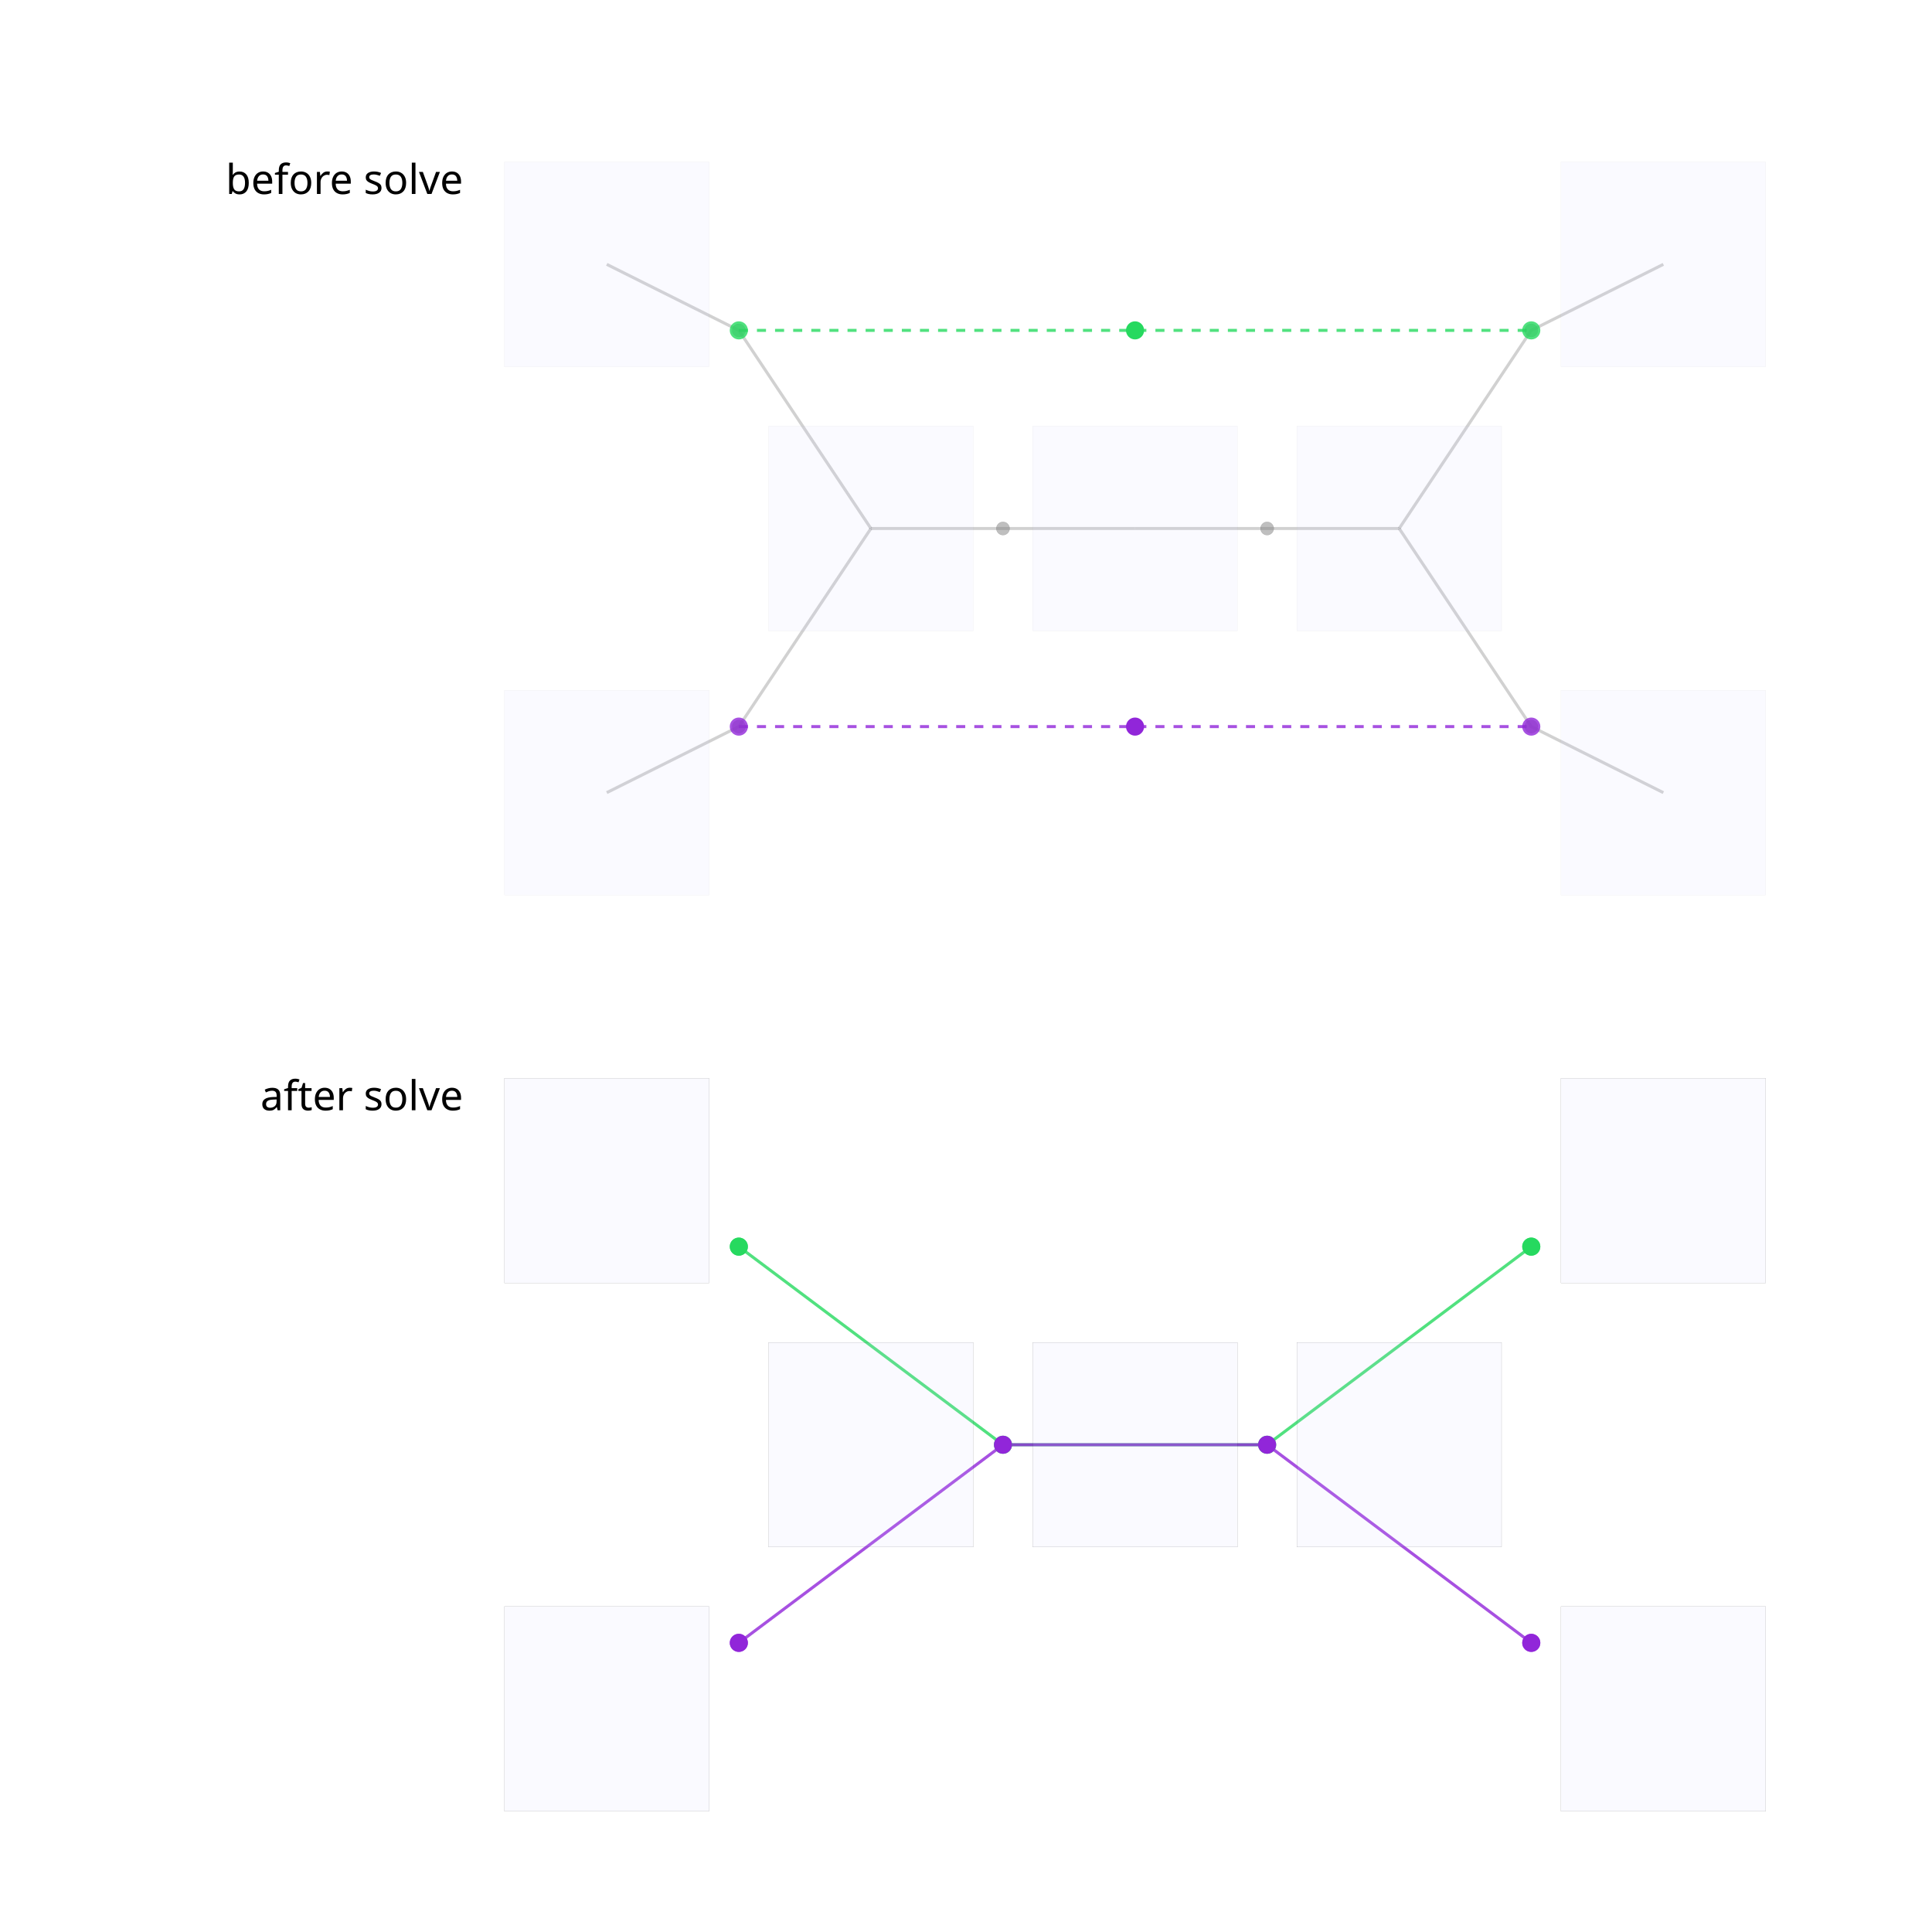
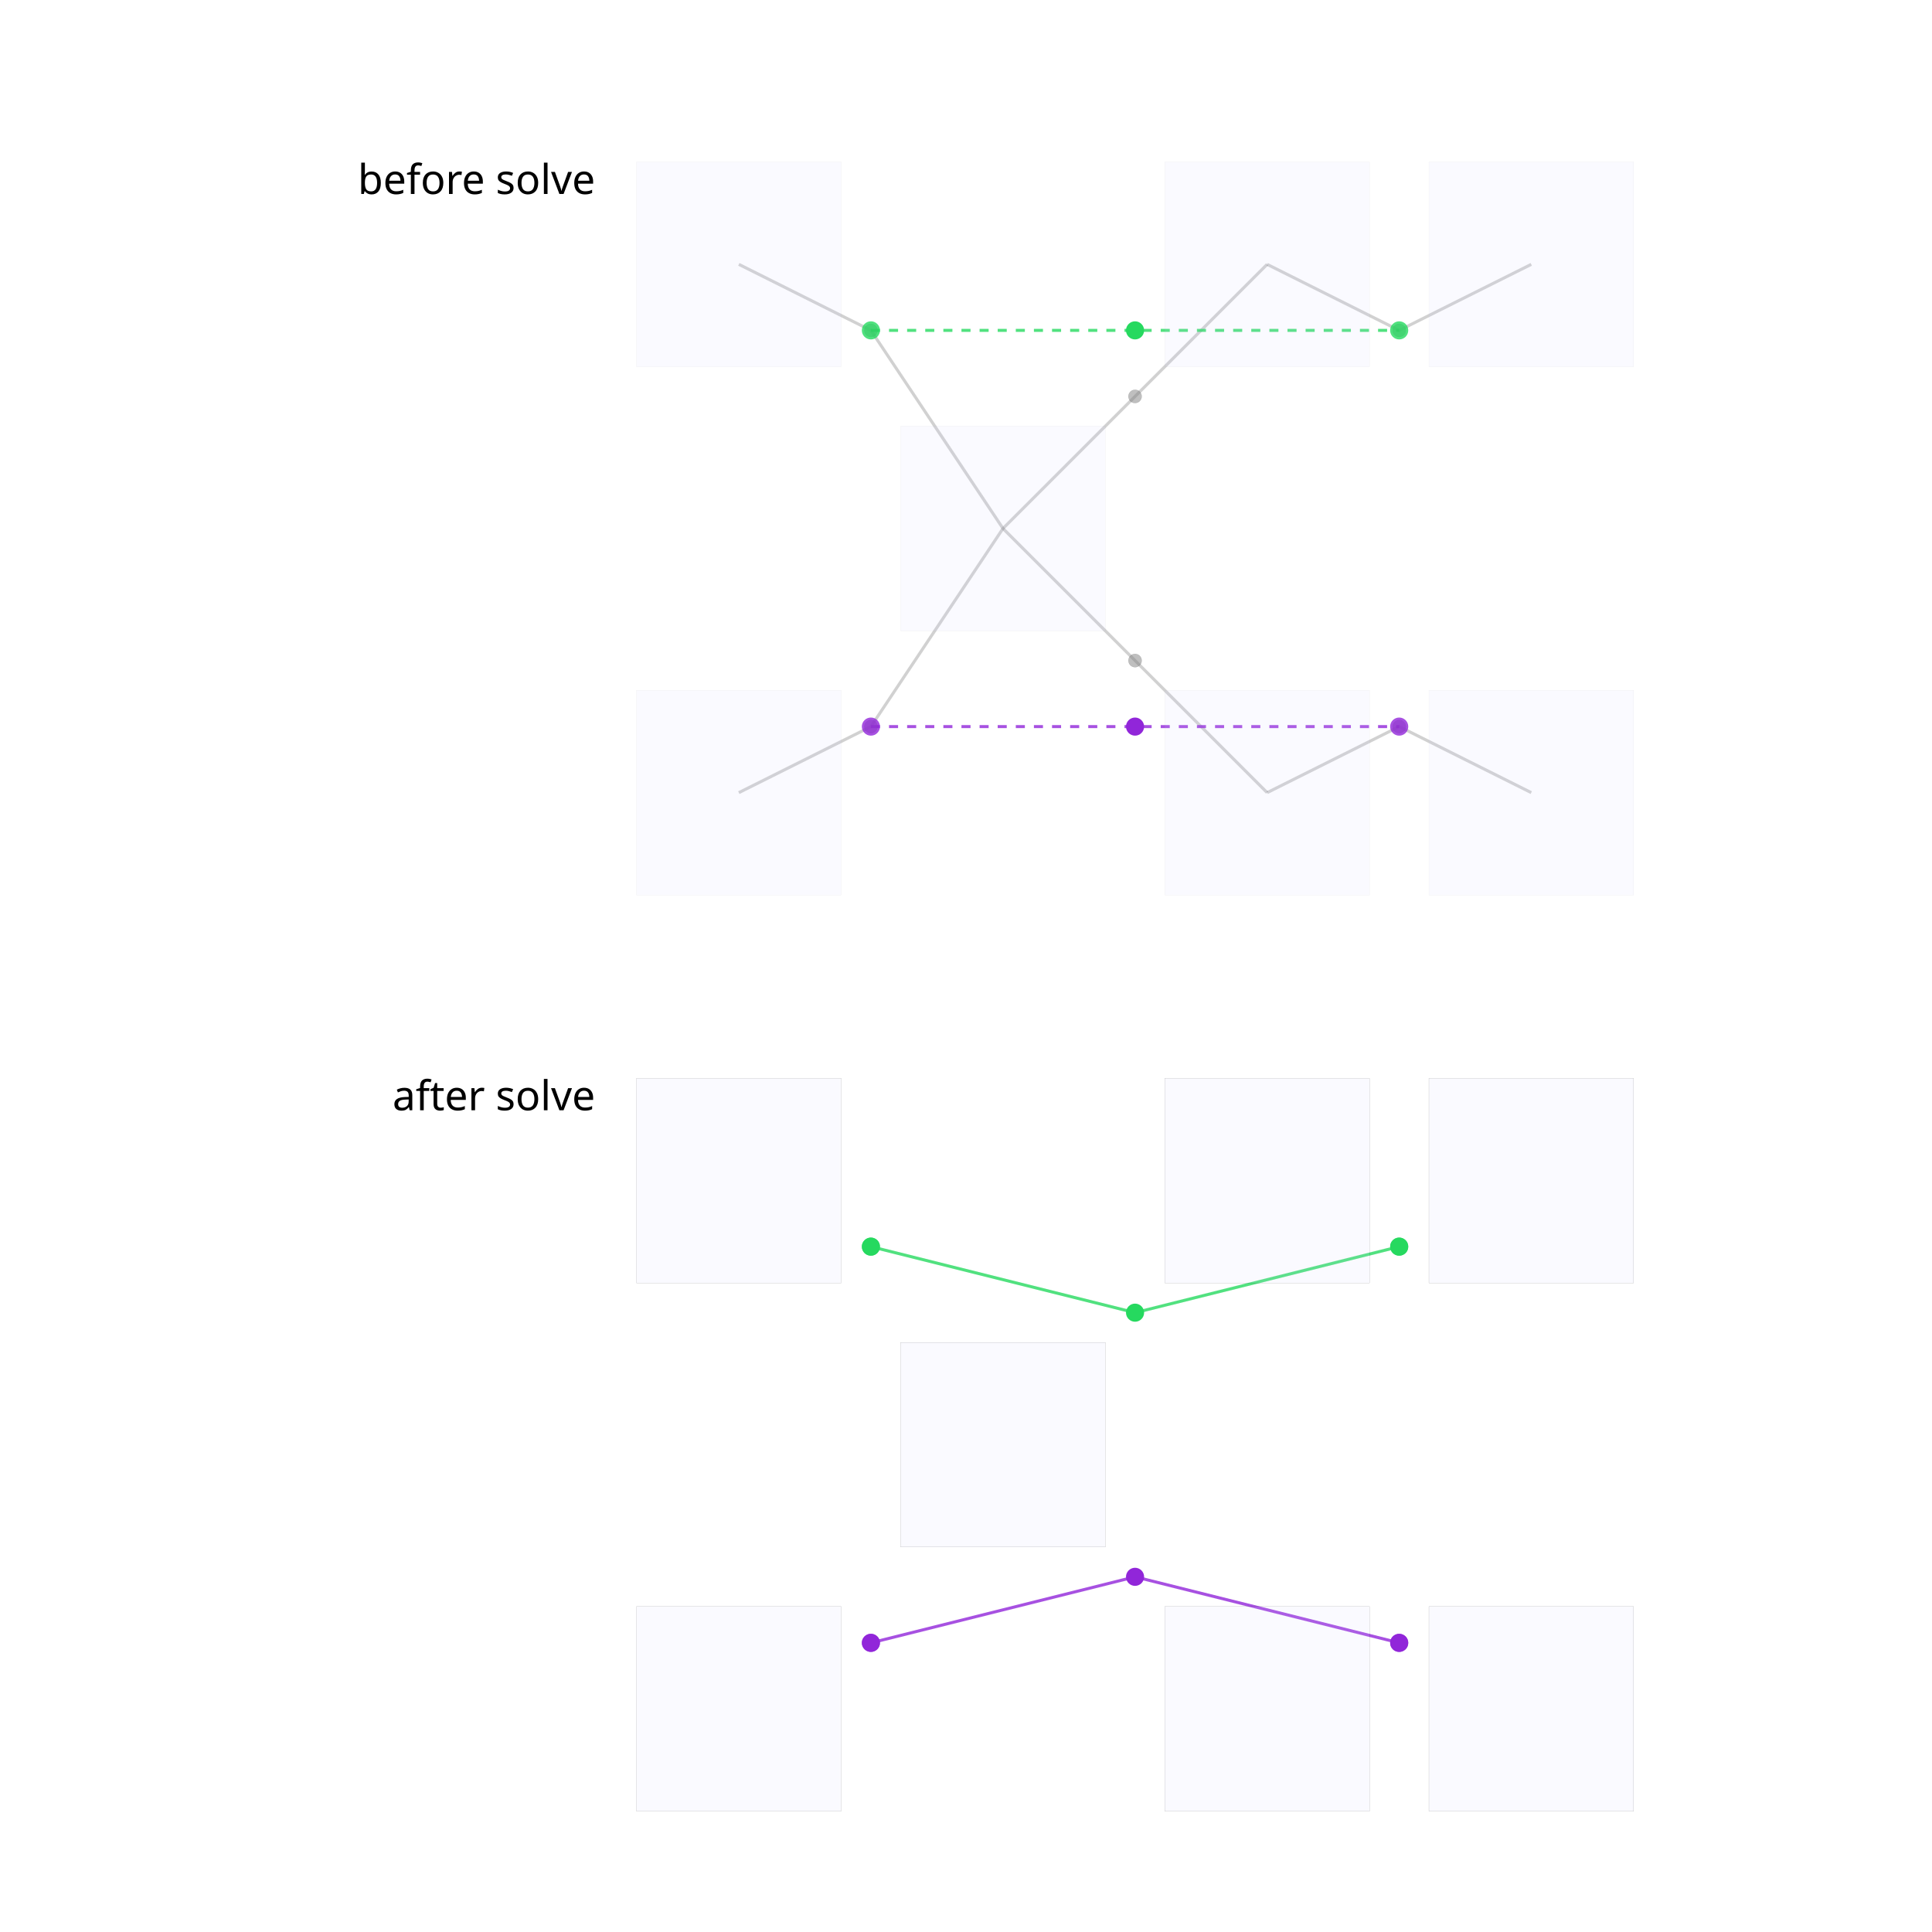
<svg xmlns="http://www.w3.org/2000/svg" width="640" height="640" viewBox="0 0 640 640">
  <rect width="100%" height="100%" fill="white" />
  <g>
-     <polyline data-points="0,4 1,3.5 2,2" data-type="line" data-label="" points="200.996,87.566 244.747,109.441 288.498,175.068" fill="none" stroke="rgba(100, 100, 100, 0.3)" stroke-width="1px" />
+     <polyline data-points="0,4 1,3.5 2,2" data-type="line" data-label="" points="244.747,87.566 288.498,109.441 332.249,175.068" fill="none" stroke="rgba(100, 100, 100, 0.3)" stroke-width="1px" />
  </g>
  <g>
-     <polyline data-points="0,0 1,0.5 2,2" data-type="line" data-label="" points="200.996,262.57 244.747,240.694 288.498,175.068" fill="none" stroke="rgba(100, 100, 100, 0.3)" stroke-width="1px" />
+     <polyline data-points="0,0 1,0.5 2,2" data-type="line" data-label="" points="244.747,262.57 288.498,240.694 332.249,175.068" fill="none" stroke="rgba(100, 100, 100, 0.3)" stroke-width="1px" />
  </g>
  <g>
-     <polyline data-points="2,2 3,2 4,2" data-type="line" data-label="" points="288.498,175.068 332.249,175.068 376,175.068" fill="none" stroke="rgba(100, 100, 100, 0.3)" stroke-width="1px" />
+     <polyline data-points="2,2 3,3 4,4" data-type="line" data-label="" points="332.249,175.068 376,131.317 419.751,87.566" fill="none" stroke="rgba(100, 100, 100, 0.3)" stroke-width="1px" />
  </g>
  <g>
-     <polyline data-points="4,2 5,2 6,2" data-type="line" data-label="" points="376,175.068 419.751,175.068 463.502,175.068" fill="none" stroke="rgba(100, 100, 100, 0.3)" stroke-width="1px" />
+     <polyline data-points="2,2 3,1 4,0" data-type="line" data-label="" points="332.249,175.068 376,218.819 419.751,262.57" fill="none" stroke="rgba(100, 100, 100, 0.3)" stroke-width="1px" />
  </g>
  <g>
-     <polyline data-points="6,2 7,3.5 8,4" data-type="line" data-label="" points="463.502,175.068 507.253,109.441 551.004,87.566" fill="none" stroke="rgba(100, 100, 100, 0.3)" stroke-width="1px" />
+     <polyline data-points="4,4 5,3.5 6,4" data-type="line" data-label="" points="419.751,87.566 463.502,109.441 507.253,87.566" fill="none" stroke="rgba(100, 100, 100, 0.3)" stroke-width="1px" />
  </g>
  <g>
-     <polyline data-points="6,2 7,0.5 8,0" data-type="line" data-label="" points="463.502,175.068 507.253,240.694 551.004,262.57" fill="none" stroke="rgba(100, 100, 100, 0.3)" stroke-width="1px" />
+     <polyline data-points="4,0 5,0.5 6,0" data-type="line" data-label="" points="419.751,262.57 463.502,240.694 507.253,262.57" fill="none" stroke="rgba(100, 100, 100, 0.3)" stroke-width="1px" />
  </g>
  <g>
-     <polyline data-points="1,3.5 7,3.5" data-type="line" data-label="route-a" points="244.747,109.441 507.253,109.441" fill="none" stroke="hsla(139, 70%, 50%, 0.8)" stroke-width="1px" stroke-dasharray="3 3" />
+     <polyline data-points="1,3.5 5,3.5" data-type="line" data-label="route-a" points="288.498,109.441 463.502,109.441" fill="none" stroke="hsla(139, 70%, 50%, 0.8)" stroke-width="1px" stroke-dasharray="3 3" />
  </g>
  <g>
-     <polyline data-points="1,0.5 7,0.5" data-type="line" data-label="route-b" points="244.747,240.694 507.253,240.694" fill="none" stroke="hsla(276, 70%, 50%, 0.8)" stroke-width="1px" stroke-dasharray="3 3" />
+     <polyline data-points="1,0.5 5,0.5" data-type="line" data-label="route-b" points="288.498,240.694 463.502,240.694" fill="none" stroke="hsla(276, 70%, 50%, 0.8)" stroke-width="1px" stroke-dasharray="3 3" />
  </g>
  <g>
-     <polyline data-points="1,-3.4375 3,-4.9375" data-type="line" data-label="route: route-a region: region-2" points="244.747,412.964 332.249,478.591" fill="none" stroke="hsla(139, 70%, 50%, 0.8)" stroke-width="1px" />
+     <polyline data-points="1,-3.4375 3,-3.9375" data-type="line" data-label="route: route-a region: region-2" points="288.498,412.964 376,434.84" fill="none" stroke="hsla(139, 70%, 50%, 0.8)" stroke-width="1px" />
  </g>
  <g>
-     <polyline data-points="1,-6.4375 3,-4.9375" data-type="line" data-label="route: route-b region: region-2" points="244.747,544.217 332.249,478.591" fill="none" stroke="hsla(276, 70%, 50%, 0.8)" stroke-width="1px" />
+     <polyline data-points="1,-6.4375 3,-5.9375" data-type="line" data-label="route: route-b region: region-2" points="288.498,544.217 376,522.342" fill="none" stroke="hsla(276, 70%, 50%, 0.8)" stroke-width="1px" />
  </g>
  <g>
-     <polyline data-points="3,-4.9375 5,-4.9375" data-type="line" data-label="route: route-a region: region-3" points="332.249,478.591 419.751,478.591" fill="none" stroke="hsla(139, 70%, 50%, 0.8)" stroke-width="1px" />
+     <polyline data-points="3,-3.9375 5,-3.4375" data-type="line" data-label="route: route-a region: region-3" points="376,434.84 463.502,412.964" fill="none" stroke="hsla(139, 70%, 50%, 0.8)" stroke-width="1px" />
  </g>
  <g>
-     <polyline data-points="3,-4.9375 5,-4.9375" data-type="line" data-label="route: route-b region: region-3" points="332.249,478.591 419.751,478.591" fill="none" stroke="hsla(276, 70%, 50%, 0.8)" stroke-width="1px" />
+     <polyline data-points="3,-5.9375 5,-6.4375" data-type="line" data-label="route: route-b region: region-4" points="376,522.342 463.502,544.217" fill="none" stroke="hsla(276, 70%, 50%, 0.8)" stroke-width="1px" />
  </g>
  <g>
-     <polyline data-points="5,-4.9375 7,-3.4375" data-type="line" data-label="route: route-a region: region-4" points="419.751,478.591 507.253,412.964" fill="none" stroke="hsla(139, 70%, 50%, 0.8)" stroke-width="1px" />
+     <rect data-type="rect" data-label="region: region-0 net: 0 cost: 0.000 congestion: 0.000 same layer X: 0 trans X: 0 entry exit X: 0" data-x="0" data-y="4" x="210.84" y="53.659" width="67.814" height="67.814" fill="rgba(200, 200, 255, 0.1)" stroke="rgba(128, 128, 128, 0.5)" stroke-width="0.023" />
  </g>
  <g>
-     <polyline data-points="5,-4.9375 7,-6.4375" data-type="line" data-label="route: route-b region: region-4" points="419.751,478.591 507.253,544.217" fill="none" stroke="hsla(276, 70%, 50%, 0.8)" stroke-width="1px" />
+     <rect data-type="rect" data-label="region: region-1 net: 0 cost: 0.000 congestion: 0.000 same layer X: 0 trans X: 0 entry exit X: 0" data-x="0" data-y="0" x="210.84" y="228.663" width="67.814" height="67.814" fill="rgba(200, 200, 255, 0.1)" stroke="rgba(128, 128, 128, 0.5)" stroke-width="0.023" />
  </g>
  <g>
-     <rect data-type="rect" data-label="region: region-0 net: 0 cost: 0.000 congestion: 0.000 same layer X: 0 trans X: 0 entry exit X: 0" data-x="0" data-y="4" x="167.089" y="53.659" width="67.814" height="67.814" fill="rgba(200, 200, 255, 0.1)" stroke="rgba(128, 128, 128, 0.5)" stroke-width="0.023" />
+     <rect data-type="rect" data-label="region: region-2 net: free cost: 0.000 congestion: 0.000 same layer X: 0 trans X: 0 entry exit X: 0" data-x="2" data-y="2" x="298.342" y="141.161" width="67.814" height="67.814" fill="rgba(200, 200, 255, 0.1)" stroke="rgba(128, 128, 128, 0.5)" stroke-width="0.023" />
  </g>
  <g>
-     <rect data-type="rect" data-label="region: region-1 net: 0 cost: 0.000 congestion: 0.000 same layer X: 0 trans X: 0 entry exit X: 0" data-x="0" data-y="0" x="167.089" y="228.663" width="67.814" height="67.814" fill="rgba(200, 200, 255, 0.1)" stroke="rgba(128, 128, 128, 0.5)" stroke-width="0.023" />
+     <rect data-type="rect" data-label="region: region-3 net: free cost: 0.000 congestion: 0.000 same layer X: 0 trans X: 0 entry exit X: 0" data-x="4" data-y="4" x="385.844" y="53.659" width="67.814" height="67.814" fill="rgba(200, 200, 255, 0.1)" stroke="rgba(128, 128, 128, 0.5)" stroke-width="0.023" />
  </g>
  <g>
-     <rect data-type="rect" data-label="region: region-2 net: free cost: 0.000 congestion: 0.000 same layer X: 0 trans X: 0 entry exit X: 0" data-x="2" data-y="2" x="254.591" y="141.161" width="67.814" height="67.814" fill="rgba(200, 200, 255, 0.1)" stroke="rgba(128, 128, 128, 0.5)" stroke-width="0.023" />
+     <rect data-type="rect" data-label="region: region-4 net: free cost: 0.000 congestion: 0.000 same layer X: 0 trans X: 0 entry exit X: 0" data-x="4" data-y="0" x="385.844" y="228.663" width="67.814" height="67.814" fill="rgba(200, 200, 255, 0.1)" stroke="rgba(128, 128, 128, 0.5)" stroke-width="0.023" />
  </g>
  <g>
-     <rect data-type="rect" data-label="region: region-3 net: free cost: 0.000 congestion: 0.000 same layer X: 0 trans X: 0 entry exit X: 0" data-x="4" data-y="2" x="342.093" y="141.161" width="67.814" height="67.814" fill="rgba(200, 200, 255, 0.1)" stroke="rgba(128, 128, 128, 0.5)" stroke-width="0.023" />
+     <rect data-type="rect" data-label="region: region-5 net: 0 cost: 0.000 congestion: 0.000 same layer X: 0 trans X: 0 entry exit X: 0" data-x="6" data-y="4" x="473.346" y="53.659" width="67.814" height="67.814" fill="rgba(200, 200, 255, 0.1)" stroke="rgba(128, 128, 128, 0.5)" stroke-width="0.023" />
  </g>
  <g>
-     <rect data-type="rect" data-label="region: region-4 net: free cost: 0.000 congestion: 0.000 same layer X: 0 trans X: 0 entry exit X: 0" data-x="6" data-y="2" x="429.595" y="141.161" width="67.814" height="67.814" fill="rgba(200, 200, 255, 0.1)" stroke="rgba(128, 128, 128, 0.5)" stroke-width="0.023" />
+     <rect data-type="rect" data-label="region: region-6 net: 0 cost: 0.000 congestion: 0.000 same layer X: 0 trans X: 0 entry exit X: 0" data-x="6" data-y="0" x="473.346" y="228.663" width="67.814" height="67.814" fill="rgba(200, 200, 255, 0.1)" stroke="rgba(128, 128, 128, 0.5)" stroke-width="0.023" />
  </g>
  <g>
-     <rect data-type="rect" data-label="region: region-5 net: 0 cost: 0.000 congestion: 0.000 same layer X: 0 trans X: 0 entry exit X: 0" data-x="8" data-y="4" x="517.097" y="53.659" width="67.814" height="67.814" fill="rgba(200, 200, 255, 0.1)" stroke="rgba(128, 128, 128, 0.5)" stroke-width="0.023" />
+     <rect data-type="rect" data-label="region: region-0 net: 0 cost: 0.000 congestion: 0.000 same layer X: 0 trans X: 0 entry exit X: 0" data-x="0" data-y="-2.9375" x="210.84" y="357.182" width="67.814" height="67.814" fill="rgba(200, 200, 255, 0.1)" stroke="black" stroke-width="0.023" />
  </g>
  <g>
-     <rect data-type="rect" data-label="region: region-6 net: 0 cost: 0.000 congestion: 0.000 same layer X: 0 trans X: 0 entry exit X: 0" data-x="8" data-y="0" x="517.097" y="228.663" width="67.814" height="67.814" fill="rgba(200, 200, 255, 0.1)" stroke="rgba(128, 128, 128, 0.5)" stroke-width="0.023" />
+     <rect data-type="rect" data-label="region: region-1 net: 0 cost: 0.000 congestion: 0.000 same layer X: 0 trans X: 0 entry exit X: 0" data-x="0" data-y="-6.9375" x="210.84" y="532.186" width="67.814" height="67.814" fill="rgba(200, 200, 255, 0.1)" stroke="black" stroke-width="0.023" />
  </g>
  <g>
-     <rect data-type="rect" data-label="region: region-0 net: 0 cost: 0.000 congestion: 0.000 same layer X: 0 trans X: 0 entry exit X: 0" data-x="0" data-y="-2.9375" x="167.089" y="357.182" width="67.814" height="67.814" fill="rgba(200, 200, 255, 0.1)" stroke="black" stroke-width="0.023" />
+     <rect data-type="rect" data-label="region: region-2 net: free cost: 0.000 congestion: 0.000 same layer X: 0 trans X: 0 entry exit X: 0" data-x="2" data-y="-4.9375" x="298.342" y="444.684" width="67.814" height="67.814" fill="rgba(200, 200, 255, 0.1)" stroke="black" stroke-width="0.023" />
  </g>
  <g>
-     <rect data-type="rect" data-label="region: region-1 net: 0 cost: 0.000 congestion: 0.000 same layer X: 0 trans X: 0 entry exit X: 0" data-x="0" data-y="-6.9375" x="167.089" y="532.186" width="67.814" height="67.814" fill="rgba(200, 200, 255, 0.1)" stroke="black" stroke-width="0.023" />
+     <rect data-type="rect" data-label="region: region-3 net: free cost: 0.000 congestion: 0.000 same layer X: 0 trans X: 0 entry exit X: 0" data-x="4" data-y="-2.9375" x="385.844" y="357.182" width="67.814" height="67.814" fill="rgba(200, 200, 255, 0.1)" stroke="black" stroke-width="0.023" />
  </g>
  <g>
-     <rect data-type="rect" data-label="region: region-2 net: free cost: 0.000 congestion: 0.000 same layer X: 0 trans X: 0 entry exit X: 0" data-x="2" data-y="-4.9375" x="254.591" y="444.684" width="67.814" height="67.814" fill="rgba(200, 200, 255, 0.1)" stroke="black" stroke-width="0.023" />
+     <rect data-type="rect" data-label="region: region-4 net: free cost: 0.000 congestion: 0.000 same layer X: 0 trans X: 0 entry exit X: 0" data-x="4" data-y="-6.9375" x="385.844" y="532.186" width="67.814" height="67.814" fill="rgba(200, 200, 255, 0.1)" stroke="black" stroke-width="0.023" />
  </g>
  <g>
-     <rect data-type="rect" data-label="region: region-3 net: free cost: 0.000 congestion: 0.000 same layer X: 0 trans X: 0 entry exit X: 0" data-x="4" data-y="-4.9375" x="342.093" y="444.684" width="67.814" height="67.814" fill="rgba(200, 200, 255, 0.1)" stroke="black" stroke-width="0.023" />
+     <rect data-type="rect" data-label="region: region-5 net: 0 cost: 0.000 congestion: 0.000 same layer X: 0 trans X: 0 entry exit X: 0" data-x="6" data-y="-2.9375" x="473.346" y="357.182" width="67.814" height="67.814" fill="rgba(200, 200, 255, 0.1)" stroke="black" stroke-width="0.023" />
  </g>
  <g>
-     <rect data-type="rect" data-label="region: region-4 net: free cost: 0.000 congestion: 0.000 same layer X: 0 trans X: 0 entry exit X: 0" data-x="6" data-y="-4.9375" x="429.595" y="444.684" width="67.814" height="67.814" fill="rgba(200, 200, 255, 0.1)" stroke="black" stroke-width="0.023" />
+     <rect data-type="rect" data-label="region: region-6 net: 0 cost: 0.000 congestion: 0.000 same layer X: 0 trans X: 0 entry exit X: 0" data-x="6" data-y="-6.9375" x="473.346" y="532.186" width="67.814" height="67.814" fill="rgba(200, 200, 255, 0.1)" stroke="black" stroke-width="0.023" />
+   </g>
+   <circle data-type="circle" data-label="" data-x="1" data-y="3.5" cx="288.498" cy="109.441" r="2.188" fill="rgba(128, 128, 128, 0.5)" stroke="black" stroke-width="0.023" />
+   <circle data-type="circle" data-label="" data-x="1" data-y="0.5" cx="288.498" cy="240.694" r="2.188" fill="rgba(128, 128, 128, 0.5)" stroke="black" stroke-width="0.023" />
+   <circle data-type="circle" data-label="" data-x="3" data-y="3" cx="376" cy="131.317" r="2.188" fill="rgba(128, 128, 128, 0.5)" stroke="black" stroke-width="0.023" />
+   <circle data-type="circle" data-label="" data-x="3" data-y="1" cx="376" cy="218.819" r="2.188" fill="rgba(128, 128, 128, 0.5)" stroke="black" stroke-width="0.023" />
+   <circle data-type="circle" data-label="" data-x="5" data-y="3.5" cx="463.502" cy="109.441" r="2.188" fill="rgba(128, 128, 128, 0.5)" stroke="black" stroke-width="0.023" />
+   <circle data-type="circle" data-label="" data-x="5" data-y="0.5" cx="463.502" cy="240.694" r="2.188" fill="rgba(128, 128, 128, 0.5)" stroke="black" stroke-width="0.023" />
+   <text data-type="text" data-label="before solve" data-x="-1.0871875000000002" data-y="4.7749999999999995" x="197.181" y="53.659" fill="black" font-size="13.659" font-family="sans-serif" text-anchor="end" dominant-baseline="text-before-edge">before solve</text>
+   <text data-type="text" data-label="after solve" data-x="-1.0871875000000002" data-y="-2.1625" x="197.181" y="357.182" fill="black" font-size="13.659" font-family="sans-serif" text-anchor="end" dominant-baseline="text-before-edge">after solve</text>
+   <g>
+     <circle data-type="point" data-label="route: route-a net: 0 endpoint: start port: a-in z: 0" data-x="1" data-y="3.5" cx="288.498" cy="109.441" r="3" fill="hsla(139, 70%, 50%, 0.8)" />
  </g>
  <g>
-     <rect data-type="rect" data-label="region: region-5 net: 0 cost: 0.000 congestion: 0.000 same layer X: 0 trans X: 0 entry exit X: 0" data-x="8" data-y="-2.9375" x="517.097" y="357.182" width="67.814" height="67.814" fill="rgba(200, 200, 255, 0.1)" stroke="black" stroke-width="0.023" />
+     <circle data-type="point" data-label="route: route-a net: 0 endpoint: end port: a-out z: 0" data-x="5" data-y="3.5" cx="463.502" cy="109.441" r="3" fill="hsla(139, 70%, 50%, 0.8)" />
  </g>
  <g>
-     <rect data-type="rect" data-label="region: region-6 net: 0 cost: 0.000 congestion: 0.000 same layer X: 0 trans X: 0 entry exit X: 0" data-x="8" data-y="-6.9375" x="517.097" y="532.186" width="67.814" height="67.814" fill="rgba(200, 200, 255, 0.1)" stroke="black" stroke-width="0.023" />
-   </g>
-   <circle data-type="circle" data-label="" data-x="1" data-y="3.5" cx="244.747" cy="109.441" r="2.188" fill="rgba(128, 128, 128, 0.5)" stroke="black" stroke-width="0.023" />
-   <circle data-type="circle" data-label="" data-x="1" data-y="0.5" cx="244.747" cy="240.694" r="2.188" fill="rgba(128, 128, 128, 0.5)" stroke="black" stroke-width="0.023" />
-   <circle data-type="circle" data-label="" data-x="3" data-y="2" cx="332.249" cy="175.068" r="2.188" fill="rgba(128, 128, 128, 0.5)" stroke="black" stroke-width="0.023" />
-   <circle data-type="circle" data-label="" data-x="5" data-y="2" cx="419.751" cy="175.068" r="2.188" fill="rgba(128, 128, 128, 0.5)" stroke="black" stroke-width="0.023" />
-   <circle data-type="circle" data-label="" data-x="7" data-y="3.5" cx="507.253" cy="109.441" r="2.188" fill="rgba(128, 128, 128, 0.5)" stroke="black" stroke-width="0.023" />
-   <circle data-type="circle" data-label="" data-x="7" data-y="0.5" cx="507.253" cy="240.694" r="2.188" fill="rgba(128, 128, 128, 0.5)" stroke="black" stroke-width="0.023" />
-   <text data-type="text" data-label="before solve" data-x="-1.0871875000000002" data-y="4.7749999999999995" x="153.43" y="53.659" fill="black" font-size="13.659" font-family="sans-serif" text-anchor="end" dominant-baseline="text-before-edge">before solve</text>
-   <text data-type="text" data-label="after solve" data-x="-1.0871875000000002" data-y="-2.1625" x="153.43" y="357.182" fill="black" font-size="13.659" font-family="sans-serif" text-anchor="end" dominant-baseline="text-before-edge">after solve</text>
-   <g>
-     <circle data-type="point" data-label="route: route-a net: 0 endpoint: start port: a-in z: 0" data-x="1" data-y="3.5" cx="244.747" cy="109.441" r="3" fill="hsla(139, 70%, 50%, 0.8)" />
+     <circle data-type="point" data-label="route: route-b net: 0 endpoint: start port: b-in z: 0" data-x="1" data-y="0.5" cx="288.498" cy="240.694" r="3" fill="hsla(276, 70%, 50%, 0.8)" />
  </g>
  <g>
-     <circle data-type="point" data-label="route: route-a net: 0 endpoint: end port: a-out z: 0" data-x="7" data-y="3.5" cx="507.253" cy="109.441" r="3" fill="hsla(139, 70%, 50%, 0.8)" />
+     <circle data-type="point" data-label="route: route-b net: 0 endpoint: end port: b-out z: 0" data-x="5" data-y="0.5" cx="463.502" cy="240.694" r="3" fill="hsla(276, 70%, 50%, 0.8)" />
  </g>
  <g>
-     <circle data-type="point" data-label="route: route-b net: 0 endpoint: start port: b-in z: 0" data-x="1" data-y="0.5" cx="244.747" cy="240.694" r="3" fill="hsla(276, 70%, 50%, 0.8)" />
+     <circle data-type="point" data-label="route-a" data-x="3" data-y="3.5" cx="376" cy="109.441" r="3" fill="hsla(139, 70%, 50%, 1)" />
  </g>
  <g>
-     <circle data-type="point" data-label="route: route-b net: 0 endpoint: end port: b-out z: 0" data-x="7" data-y="0.5" cx="507.253" cy="240.694" r="3" fill="hsla(276, 70%, 50%, 0.8)" />
+     <circle data-type="point" data-label="route-b" data-x="3" data-y="0.5" cx="376" cy="240.694" r="3" fill="hsla(276, 70%, 50%, 1)" />
  </g>
  <g>
-     <circle data-type="point" data-label="route-a" data-x="4" data-y="3.5" cx="376" cy="109.441" r="3" fill="hsla(139, 70%, 50%, 1)" />
+     <circle data-type="point" data-label="route: route-a net: 0 endpoint: start port: a-in z: 0" data-x="1" data-y="-3.4375" cx="288.498" cy="412.964" r="3" fill="hsla(139, 70%, 50%, 0.8)" />
  </g>
  <g>
-     <circle data-type="point" data-label="route-b" data-x="4" data-y="0.5" cx="376" cy="240.694" r="3" fill="hsla(276, 70%, 50%, 1)" />
+     <circle data-type="point" data-label="route: route-a net: 0 endpoint: end port: a-out z: 0" data-x="5" data-y="-3.4375" cx="463.502" cy="412.964" r="3" fill="hsla(139, 70%, 50%, 0.8)" />
  </g>
  <g>
-     <circle data-type="point" data-label="route: route-a net: 0 endpoint: start port: a-in z: 0" data-x="1" data-y="-3.4375" cx="244.747" cy="412.964" r="3" fill="hsla(139, 70%, 50%, 0.8)" />
+     <circle data-type="point" data-label="route: route-b net: 0 endpoint: start port: b-in z: 0" data-x="1" data-y="-6.4375" cx="288.498" cy="544.217" r="3" fill="hsla(276, 70%, 50%, 0.8)" />
  </g>
  <g>
-     <circle data-type="point" data-label="route: route-a net: 0 endpoint: end port: a-out z: 0" data-x="7" data-y="-3.4375" cx="507.253" cy="412.964" r="3" fill="hsla(139, 70%, 50%, 0.8)" />
+     <circle data-type="point" data-label="route: route-b net: 0 endpoint: end port: b-out z: 0" data-x="5" data-y="-6.4375" cx="463.502" cy="544.217" r="3" fill="hsla(276, 70%, 50%, 0.8)" />
  </g>
  <g>
-     <circle data-type="point" data-label="route: route-b net: 0 endpoint: start port: b-in z: 0" data-x="1" data-y="-6.4375" cx="244.747" cy="544.217" r="3" fill="hsla(276, 70%, 50%, 0.8)" />
+     <circle data-type="point" data-label="route: route-a port: a-in net: 0 z: 0" data-x="1" data-y="-3.4375" cx="288.498" cy="412.964" r="3" fill="hsla(139, 70%, 50%, 1)" />
  </g>
  <g>
-     <circle data-type="point" data-label="route: route-b net: 0 endpoint: end port: b-out z: 0" data-x="7" data-y="-6.4375" cx="507.253" cy="544.217" r="3" fill="hsla(276, 70%, 50%, 0.8)" />
+     <circle data-type="point" data-label="route: route-a port: shared-point-top net: 0 z: 0" data-x="3" data-y="-3.9375" cx="376" cy="434.84" r="3" fill="hsla(139, 70%, 50%, 1)" />
  </g>
  <g>
-     <circle data-type="point" data-label="route: route-a port: a-in net: 0 z: 0" data-x="1" data-y="-3.4375" cx="244.747" cy="412.964" r="3" fill="hsla(139, 70%, 50%, 1)" />
+     <circle data-type="point" data-label="route: route-b port: b-in net: 0 z: 0" data-x="1" data-y="-6.4375" cx="288.498" cy="544.217" r="3" fill="hsla(276, 70%, 50%, 1)" />
  </g>
  <g>
-     <circle data-type="point" data-label="route: route-a port: shared-x net: 0 z: 0" data-x="3" data-y="-4.9375" cx="332.249" cy="478.591" r="3" fill="hsla(139, 70%, 50%, 1)" />
+     <circle data-type="point" data-label="route: route-b port: shared-point-bottom net: 0 z: 0" data-x="3" data-y="-5.9375" cx="376" cy="522.342" r="3" fill="hsla(276, 70%, 50%, 1)" />
  </g>
  <g>
-     <circle data-type="point" data-label="route: route-b port: b-in net: 0 z: 0" data-x="1" data-y="-6.4375" cx="244.747" cy="544.217" r="3" fill="hsla(276, 70%, 50%, 1)" />
+     <circle data-type="point" data-label="route: route-a port: a-out net: 0 z: 0" data-x="5" data-y="-3.4375" cx="463.502" cy="412.964" r="3" fill="hsla(139, 70%, 50%, 1)" />
  </g>
  <g>
-     <circle data-type="point" data-label="route: route-b port: shared-x net: 0 z: 0" data-x="3" data-y="-4.9375" cx="332.249" cy="478.591" r="3" fill="hsla(276, 70%, 50%, 1)" />
-   </g>
-   <g>
-     <circle data-type="point" data-label="route: route-a port: trunk-out net: 0 z: 0" data-x="5" data-y="-4.9375" cx="419.751" cy="478.591" r="3" fill="hsla(139, 70%, 50%, 1)" />
-   </g>
-   <g>
-     <circle data-type="point" data-label="route: route-b port: trunk-out net: 0 z: 0" data-x="5" data-y="-4.9375" cx="419.751" cy="478.591" r="3" fill="hsla(276, 70%, 50%, 1)" />
-   </g>
-   <g>
-     <circle data-type="point" data-label="route: route-a port: a-out net: 0 z: 0" data-x="7" data-y="-3.4375" cx="507.253" cy="412.964" r="3" fill="hsla(139, 70%, 50%, 1)" />
-   </g>
-   <g>
-     <circle data-type="point" data-label="route: route-b port: b-out net: 0 z: 0" data-x="7" data-y="-6.4375" cx="507.253" cy="544.217" r="3" fill="hsla(276, 70%, 50%, 1)" />
+     <circle data-type="point" data-label="route: route-b port: b-out net: 0 z: 0" data-x="5" data-y="-6.4375" cx="463.502" cy="544.217" r="3" fill="hsla(276, 70%, 50%, 1)" />
  </g>
  <g id="crosshair" style="display: none">
    <line id="crosshair-h" y1="0" y2="640" stroke="#666" stroke-width="0.5" />
    <line id="crosshair-v" x1="0" x2="640" stroke="#666" stroke-width="0.5" />
    <text id="coordinates" font-family="monospace" font-size="12" fill="#666" />
  </g>
</svg>
